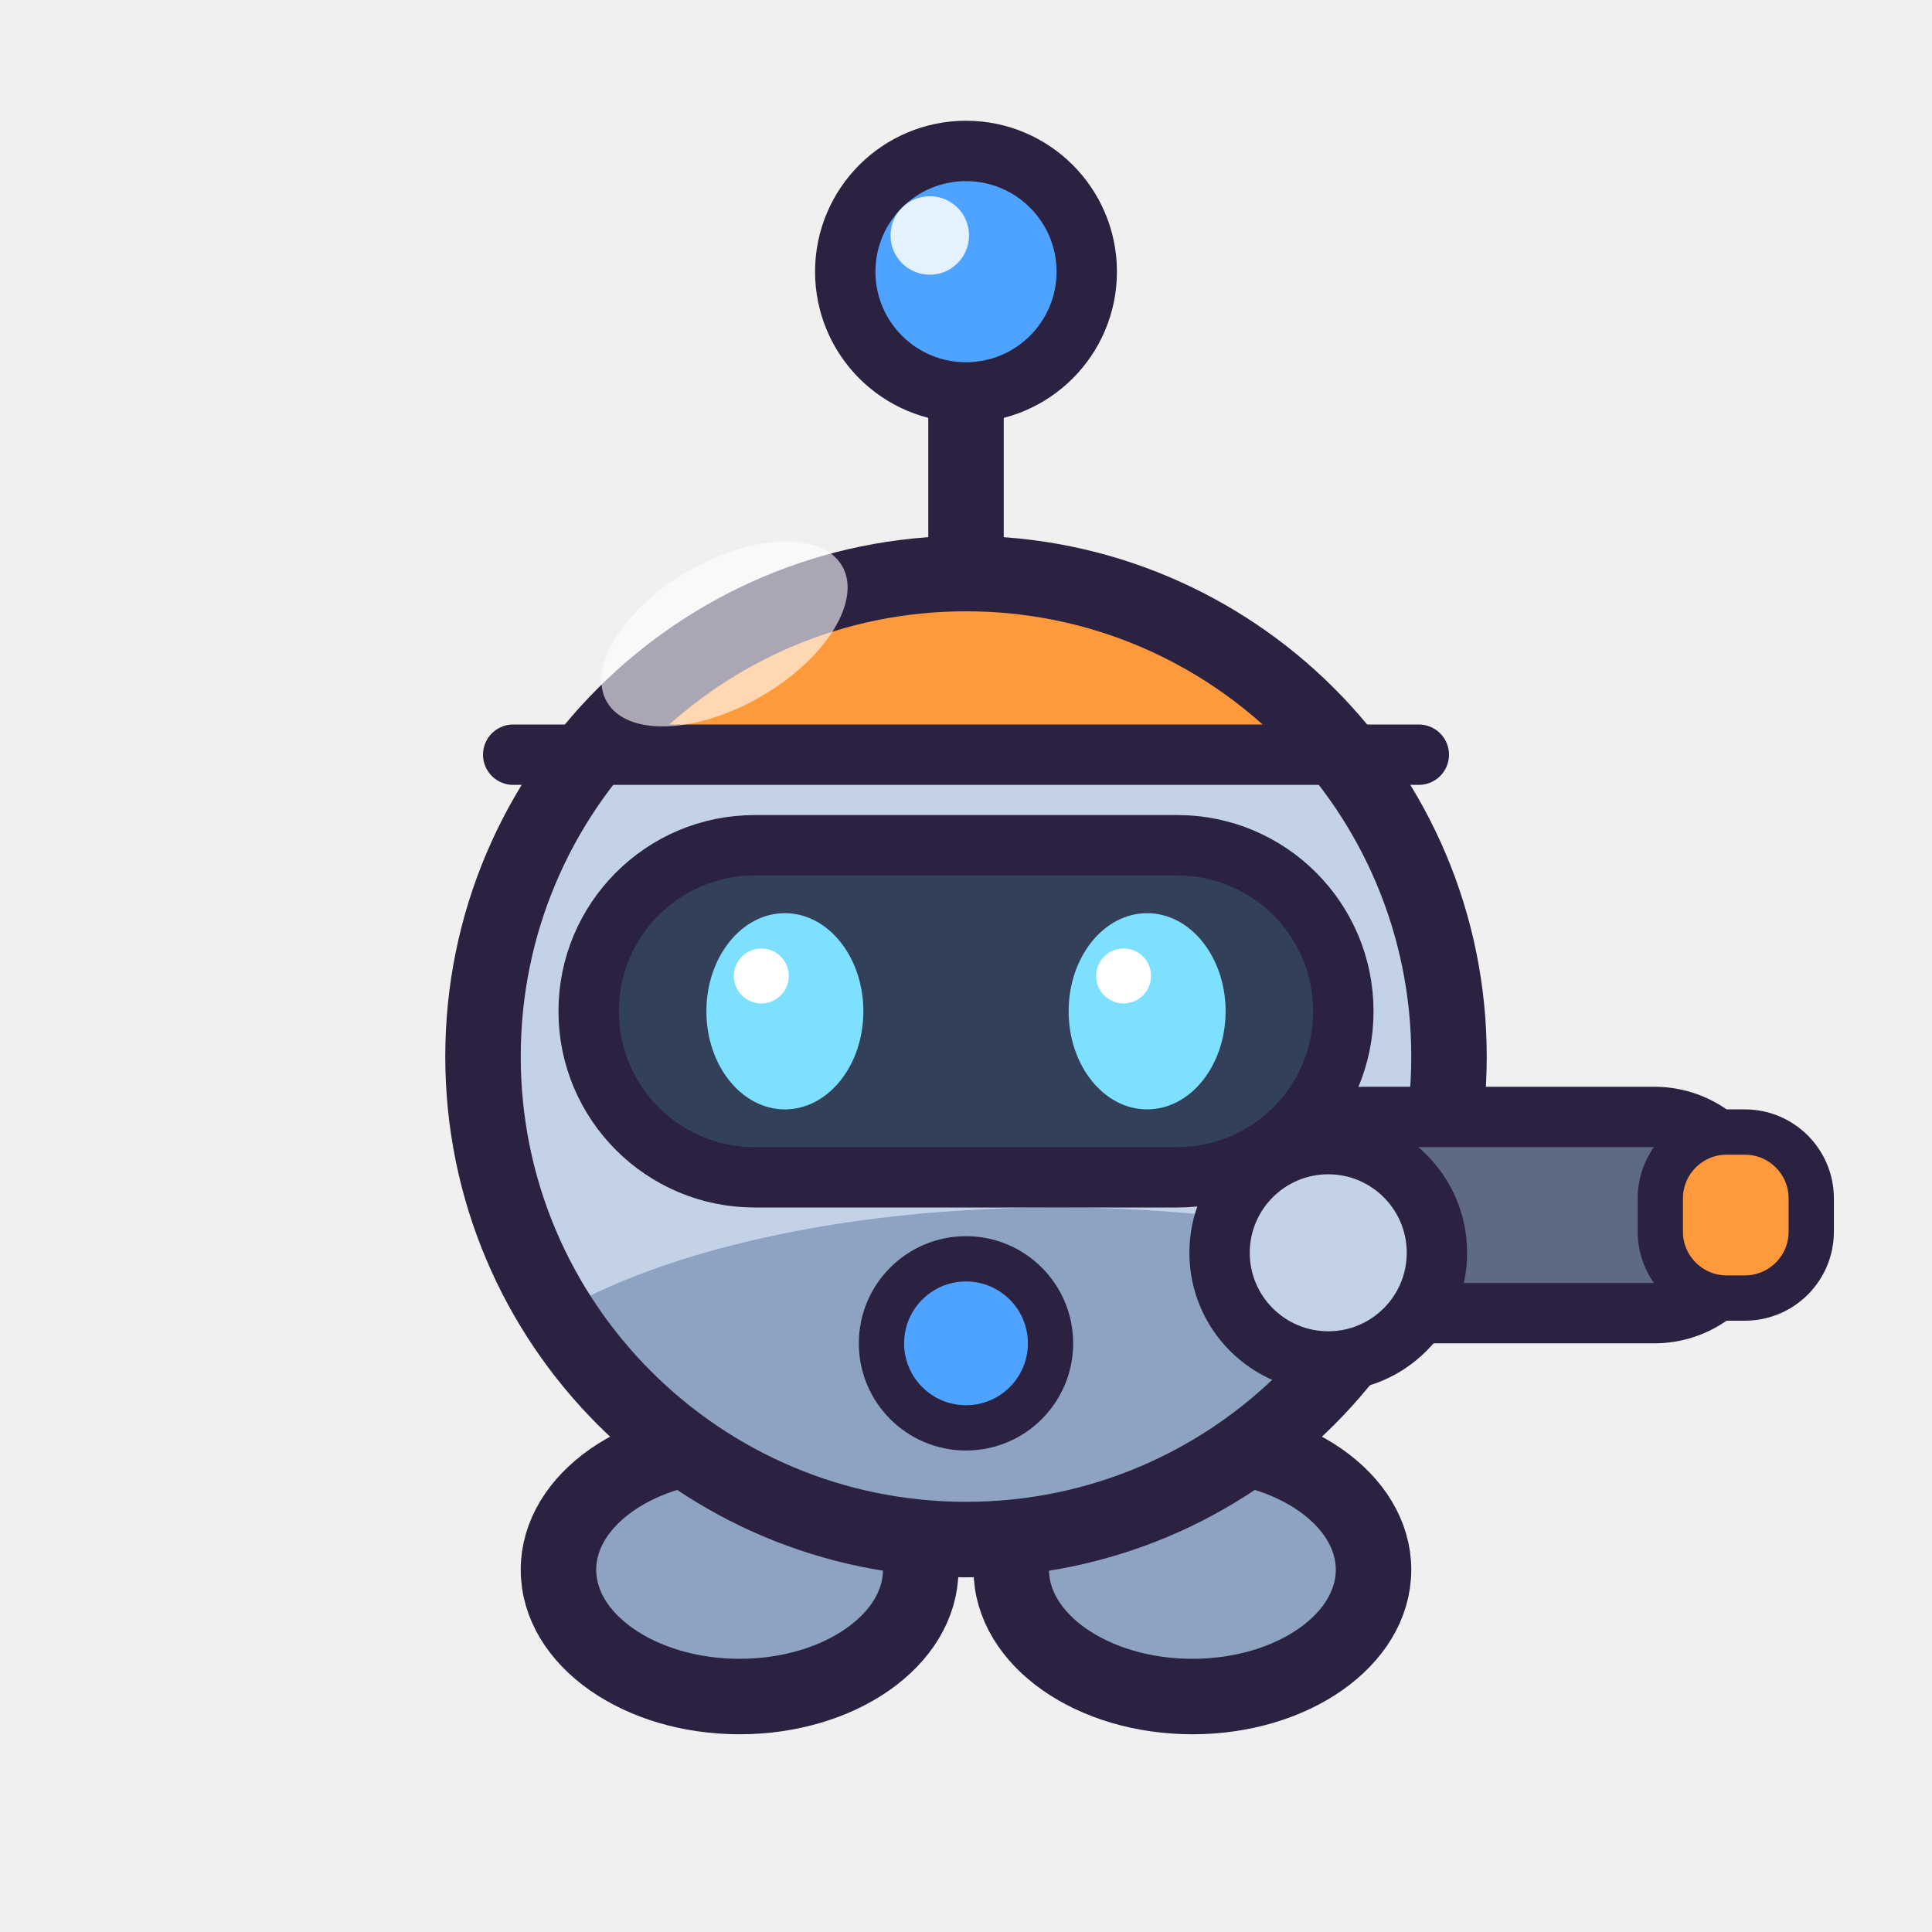
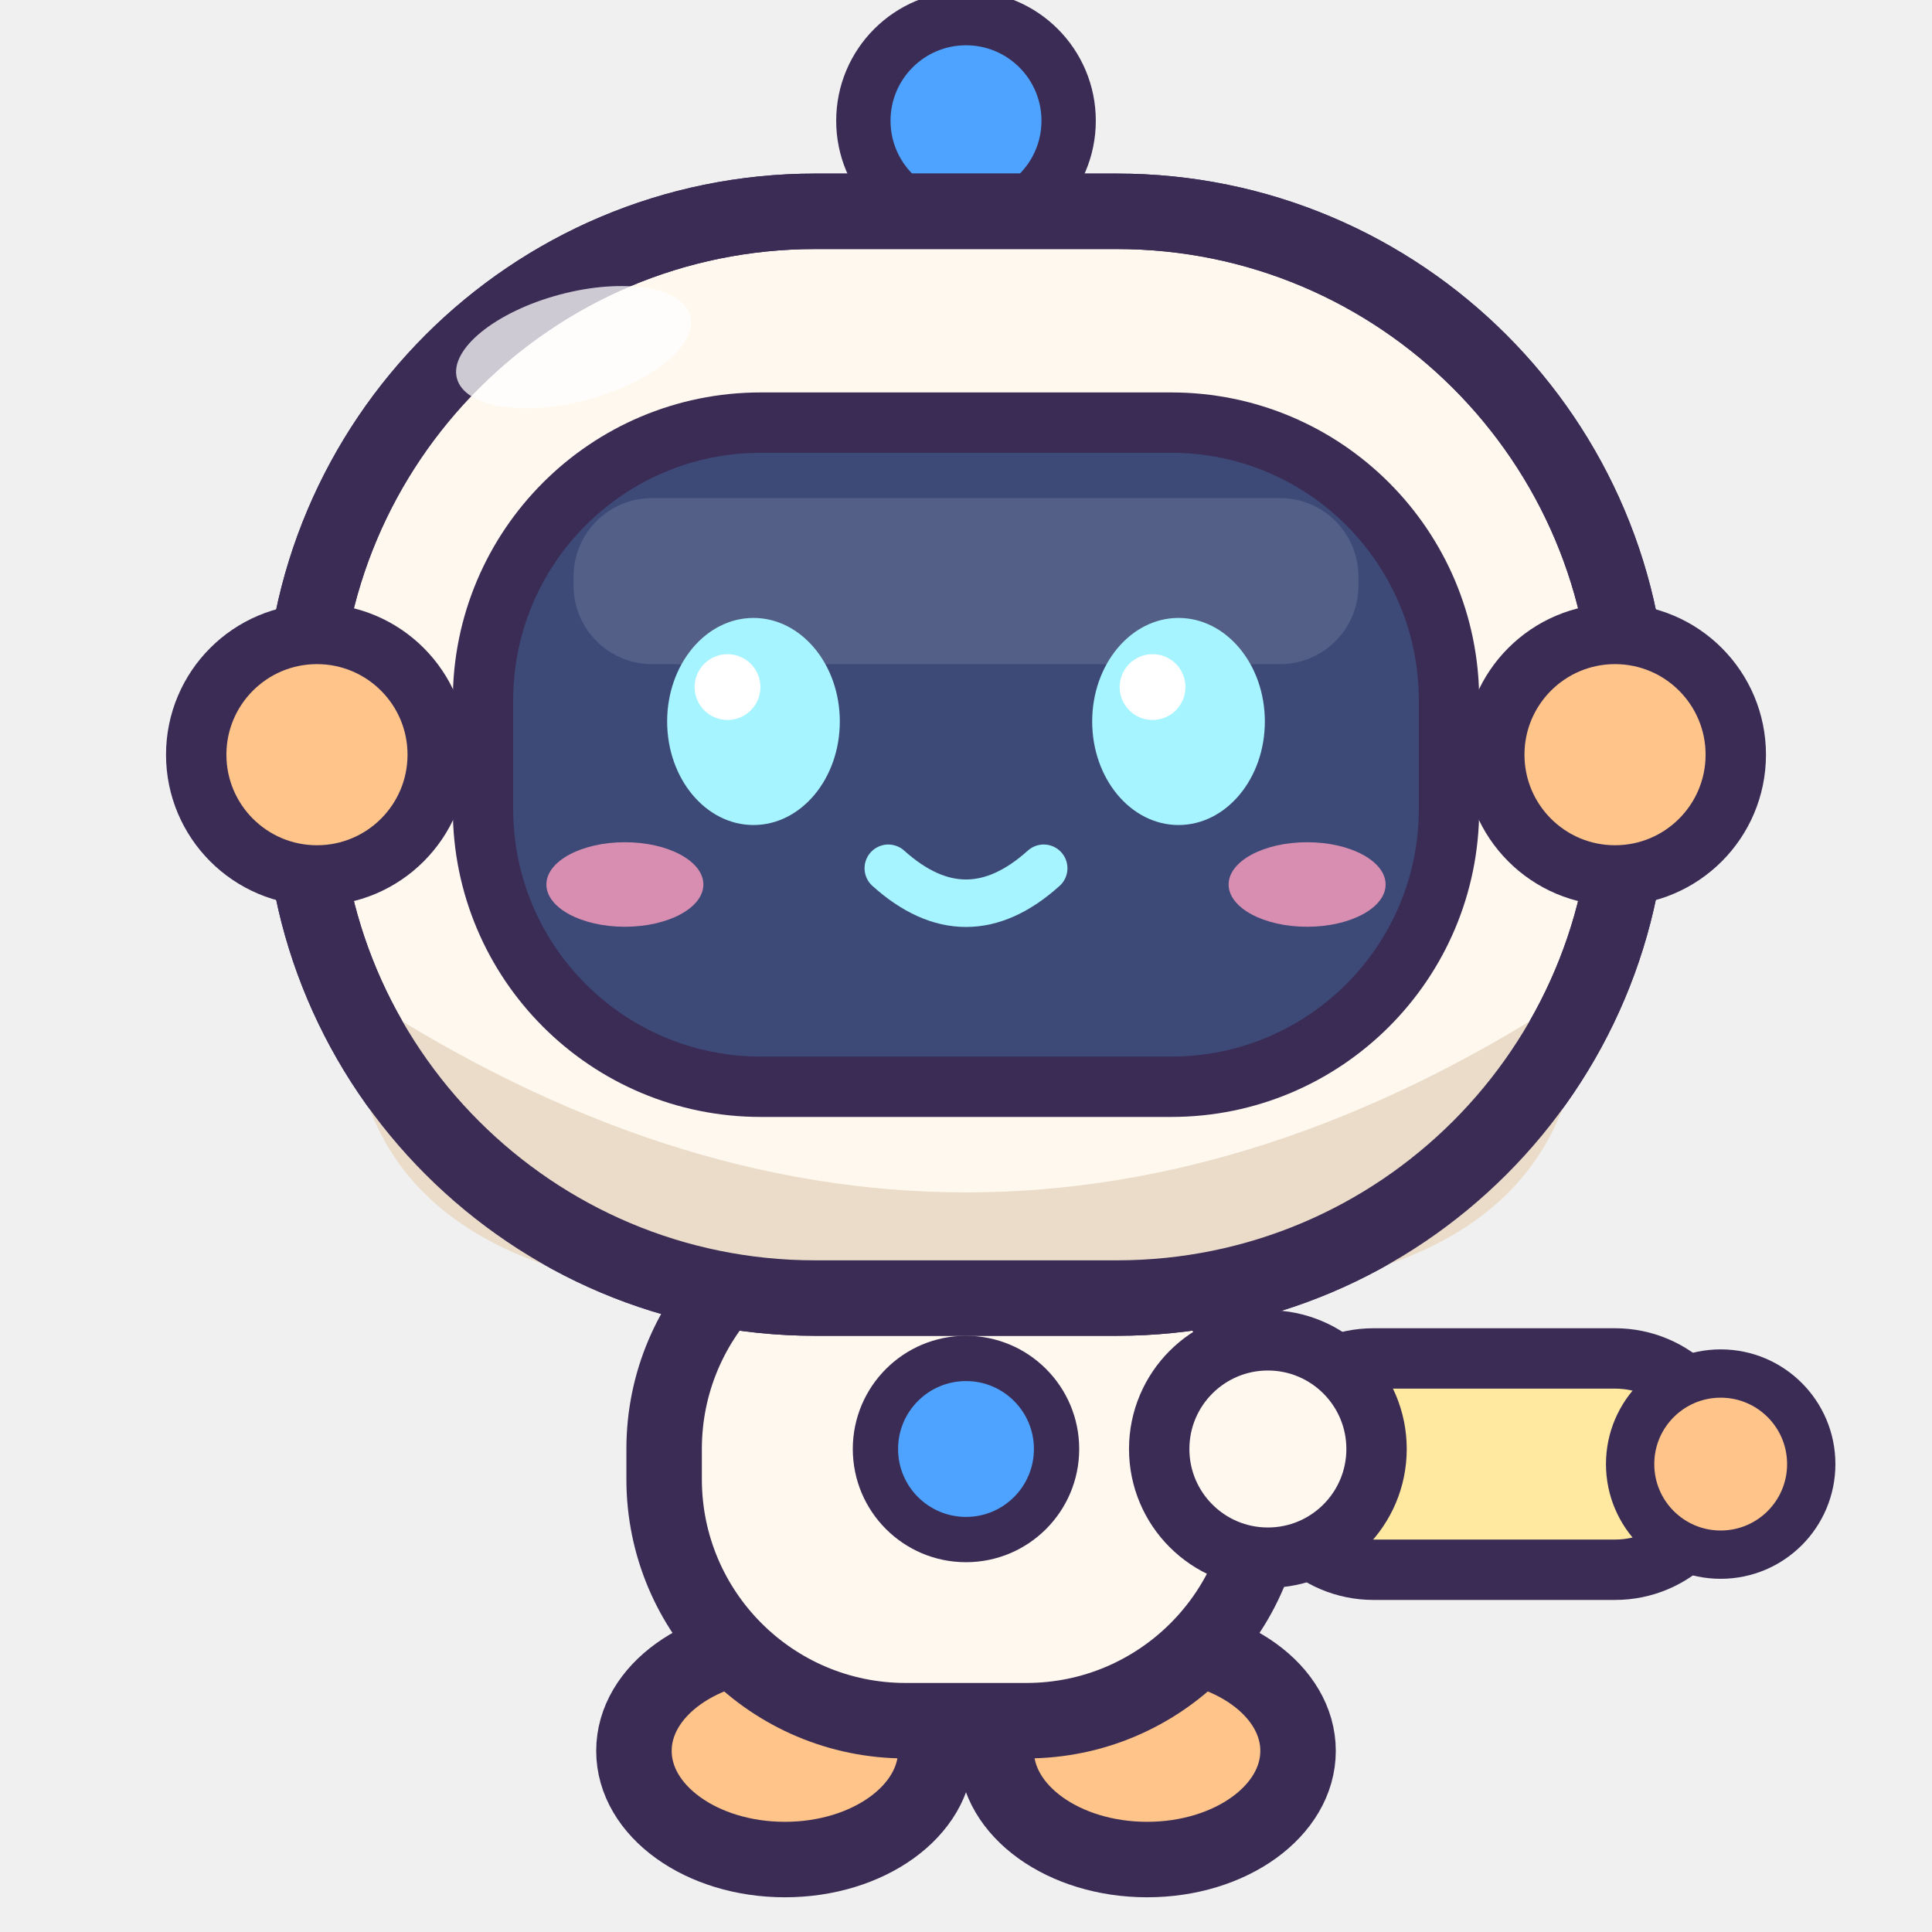
<svg xmlns="http://www.w3.org/2000/svg" viewBox="0 0 64 64">
-   <defs>
-     <clipPath id="b">
-       <circle cx="32" cy="35" r="16" />
-     </clipPath>
-   </defs>
-   <ellipse cx="24.5" cy="52" rx="6" ry="4.2" fill="#8ea3c2" stroke="#2b2140" stroke-width="2.5" stroke-linejoin="round" stroke-linecap="round" />
-   <ellipse cx="39.5" cy="52" rx="6" ry="4.2" fill="#8ea3c2" stroke="#2b2140" stroke-width="2.5" stroke-linejoin="round" stroke-linecap="round" />
-   <line x1="32" y1="19" x2="32" y2="10" stroke="#2b2140" stroke-width="2.5" stroke-linejoin="round" stroke-linecap="round" />
-   <circle cx="32" cy="9" r="4" fill="#4da3ff" stroke="#2b2140" stroke-width="2" stroke-linejoin="round" stroke-linecap="round" />
-   <circle cx="30.8" cy="7.8" r="1.3" fill="#fff" opacity="0.85" />
-   <circle cx="32" cy="35" r="16" fill="#c3d2e6" />
-   <rect x="10" y="12" width="44" height="13" fill="#ff9a3c" clip-path="url(#b)" />
-   <ellipse cx="35" cy="48" rx="20" ry="8" fill="#8ea3c2" clip-path="url(#b)" />
-   <circle cx="32" cy="35" r="16" fill="none" stroke="#2b2140" stroke-width="2.5" stroke-linejoin="round" stroke-linecap="round" />
-   <line x1="17" y1="25" x2="47" y2="25" stroke="#2b2140" stroke-width="2" stroke-linejoin="round" stroke-linecap="round" />
-   <rect x="19.5" y="28" width="25" height="11" rx="5.5" fill="#33405a" stroke="#2b2140" stroke-width="2" stroke-linejoin="round" stroke-linecap="round" />
-   <ellipse cx="26" cy="33.5" rx="2.6" ry="3.25" fill="#7ee0ff" />
-   <circle cx="25.22" cy="32.33" r="0.91" fill="#fff" />
-   <ellipse cx="38" cy="33.5" rx="2.6" ry="3.25" fill="#7ee0ff" />
-   <circle cx="37.22" cy="32.33" r="0.91" fill="#fff" />
-   <circle cx="32" cy="44.5" r="2.8" fill="#4da3ff" stroke="#2b2140" stroke-width="1.5" stroke-linejoin="round" stroke-linecap="round" />
-   <ellipse cx="24" cy="21" rx="4.5" ry="2.4" fill="#fff" opacity="0.6" transform="rotate(-30 24 21)" />
-   <rect x="42" y="37" width="16" height="6.5" rx="3.2" fill="#5d6a82" stroke="#2b2140" stroke-width="2" stroke-linejoin="round" stroke-linecap="round" />
-   <rect x="55" y="37.5" width="5" height="5.5" rx="2.2" fill="#ff9a3c" stroke="#2b2140" stroke-width="1.5" stroke-linejoin="round" stroke-linecap="round" />
-   <circle cx="44" cy="41.5" r="3.6" fill="#c3d2e6" stroke="#2b2140" stroke-width="2" stroke-linejoin="round" stroke-linecap="round" />
+   <ellipse cx="26" cy="58" rx="5" ry="3.6" fill="#ffc48a" stroke="#3a2c55" stroke-width="2.5" stroke-linejoin="round" stroke-linecap="round" />
+   <ellipse cx="38" cy="58" rx="5" ry="3.6" fill="#ffc48a" stroke="#3a2c55" stroke-width="2.5" stroke-linejoin="round" stroke-linecap="round" />
+   <rect x="22" y="40" width="20" height="17" rx="8" fill="#fff8ee" stroke="#3a2c55" stroke-width="2.5" stroke-linejoin="round" stroke-linecap="round" />
+   <circle cx="32" cy="48" r="3" fill="#4da3ff" stroke="#3a2c55" stroke-width="1.5" stroke-linejoin="round" stroke-linecap="round" />
+   <rect x="42" y="45" width="15" height="7" rx="3.5" fill="#ffe9a0" stroke="#3a2c55" stroke-width="2" stroke-linejoin="round" stroke-linecap="round" />
+   <circle cx="57" cy="48.5" r="3" fill="#ffc48a" stroke="#3a2c55" stroke-width="1.6" stroke-linejoin="round" stroke-linecap="round" />
+   <circle cx="42" cy="48" r="3.6" fill="#fff8ee" stroke="#3a2c55" stroke-width="2" stroke-linejoin="round" stroke-linecap="round" />
+   <line x1="32" y1="8" x2="32" y2="3.5" stroke="#3a2c55" stroke-width="2.2" stroke-linejoin="round" stroke-linecap="round" />
+   <circle cx="32" cy="4" r="3.4" fill="#4da3ff" stroke="#3a2c55" stroke-width="1.8" stroke-linejoin="round" stroke-linecap="round" />
+   <rect x="10" y="7" width="44" height="36" rx="17" fill="#fff8ee" stroke="#3a2c55" stroke-width="2.5" stroke-linejoin="round" stroke-linecap="round" />
+   <path d="M12 33 Q32 46 52 33 L52 36 Q50 43 38 43 L26 43 Q14 43 12 36 Z" fill="#eadcc8" />
+   <rect x="10" y="7" width="44" height="36" rx="17" fill="none" stroke="#3a2c55" stroke-width="2.5" stroke-linejoin="round" stroke-linecap="round" />
+   <circle cx="10.5" cy="25" r="4" fill="#ffc48a" stroke="#3a2c55" stroke-width="2" stroke-linejoin="round" stroke-linecap="round" />
+   <circle cx="53.5" cy="25" r="4" fill="#ffc48a" stroke="#3a2c55" stroke-width="2" stroke-linejoin="round" stroke-linecap="round" />
+   <rect x="16" y="14" width="32" height="22" rx="9.2" fill="#3d4a78" stroke="#3a2c55" stroke-width="2" stroke-linejoin="round" stroke-linecap="round" />
+   <rect x="19" y="16.5" width="26" height="5.5" rx="2.6" fill="#fff" opacity="0.12" />
+   <ellipse cx="24.96" cy="23.9" rx="2.86" ry="3.43" fill="#a6f4ff" />
+   <circle cx="24.10" cy="22.76" r="1.09" fill="#fff" />
+   <ellipse cx="39.04" cy="23.9" rx="2.86" ry="3.43" fill="#a6f4ff" />
+   <circle cx="38.18" cy="22.76" r="1.09" fill="#fff" />
+   <ellipse cx="20.7" cy="29.3" rx="2.6" ry="1.4" fill="#ff9fbf" opacity="0.8" />
+   <ellipse cx="43.3" cy="29.3" rx="2.6" ry="1.4" fill="#ff9fbf" opacity="0.8" />
+   <path d="M29.426 28.762 Q32.0 31.079 34.574 28.762" fill="none" stroke="#a6f4ff" stroke-width="1.573" stroke-linecap="round" />
+   <ellipse cx="19" cy="11.5" rx="4" ry="1.8" fill="#fff" opacity="0.75" transform="rotate(-15 19 11.5)" />
</svg>
